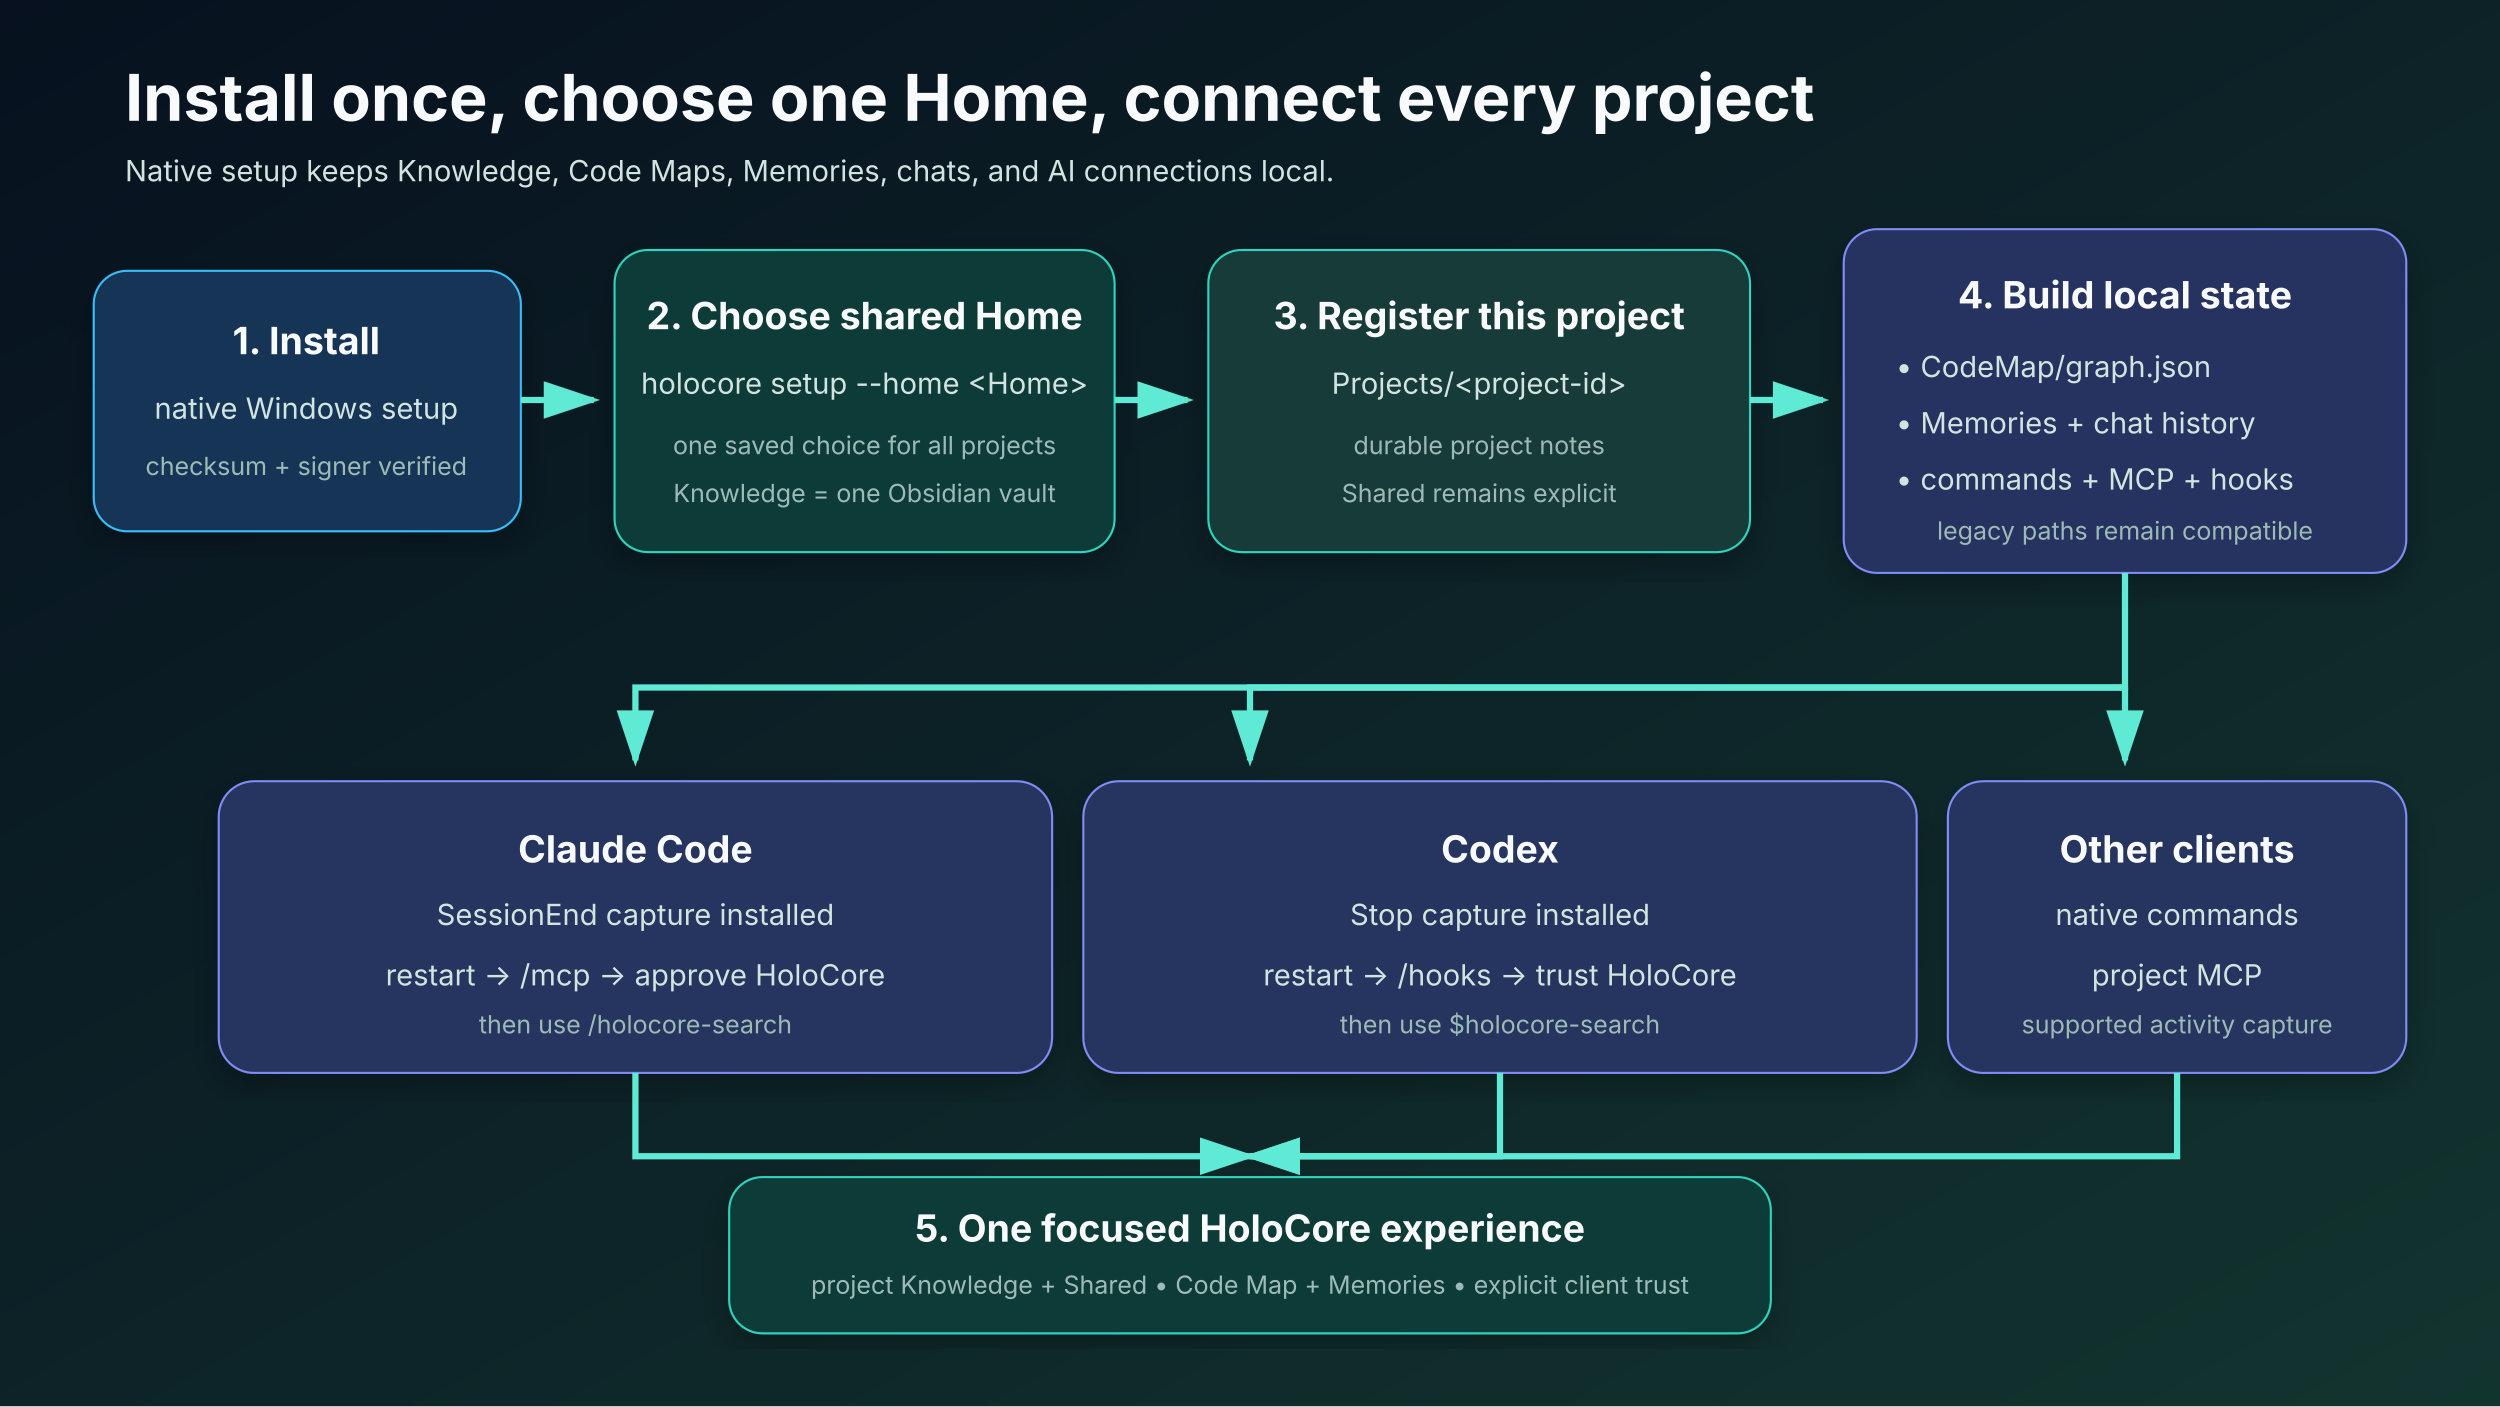
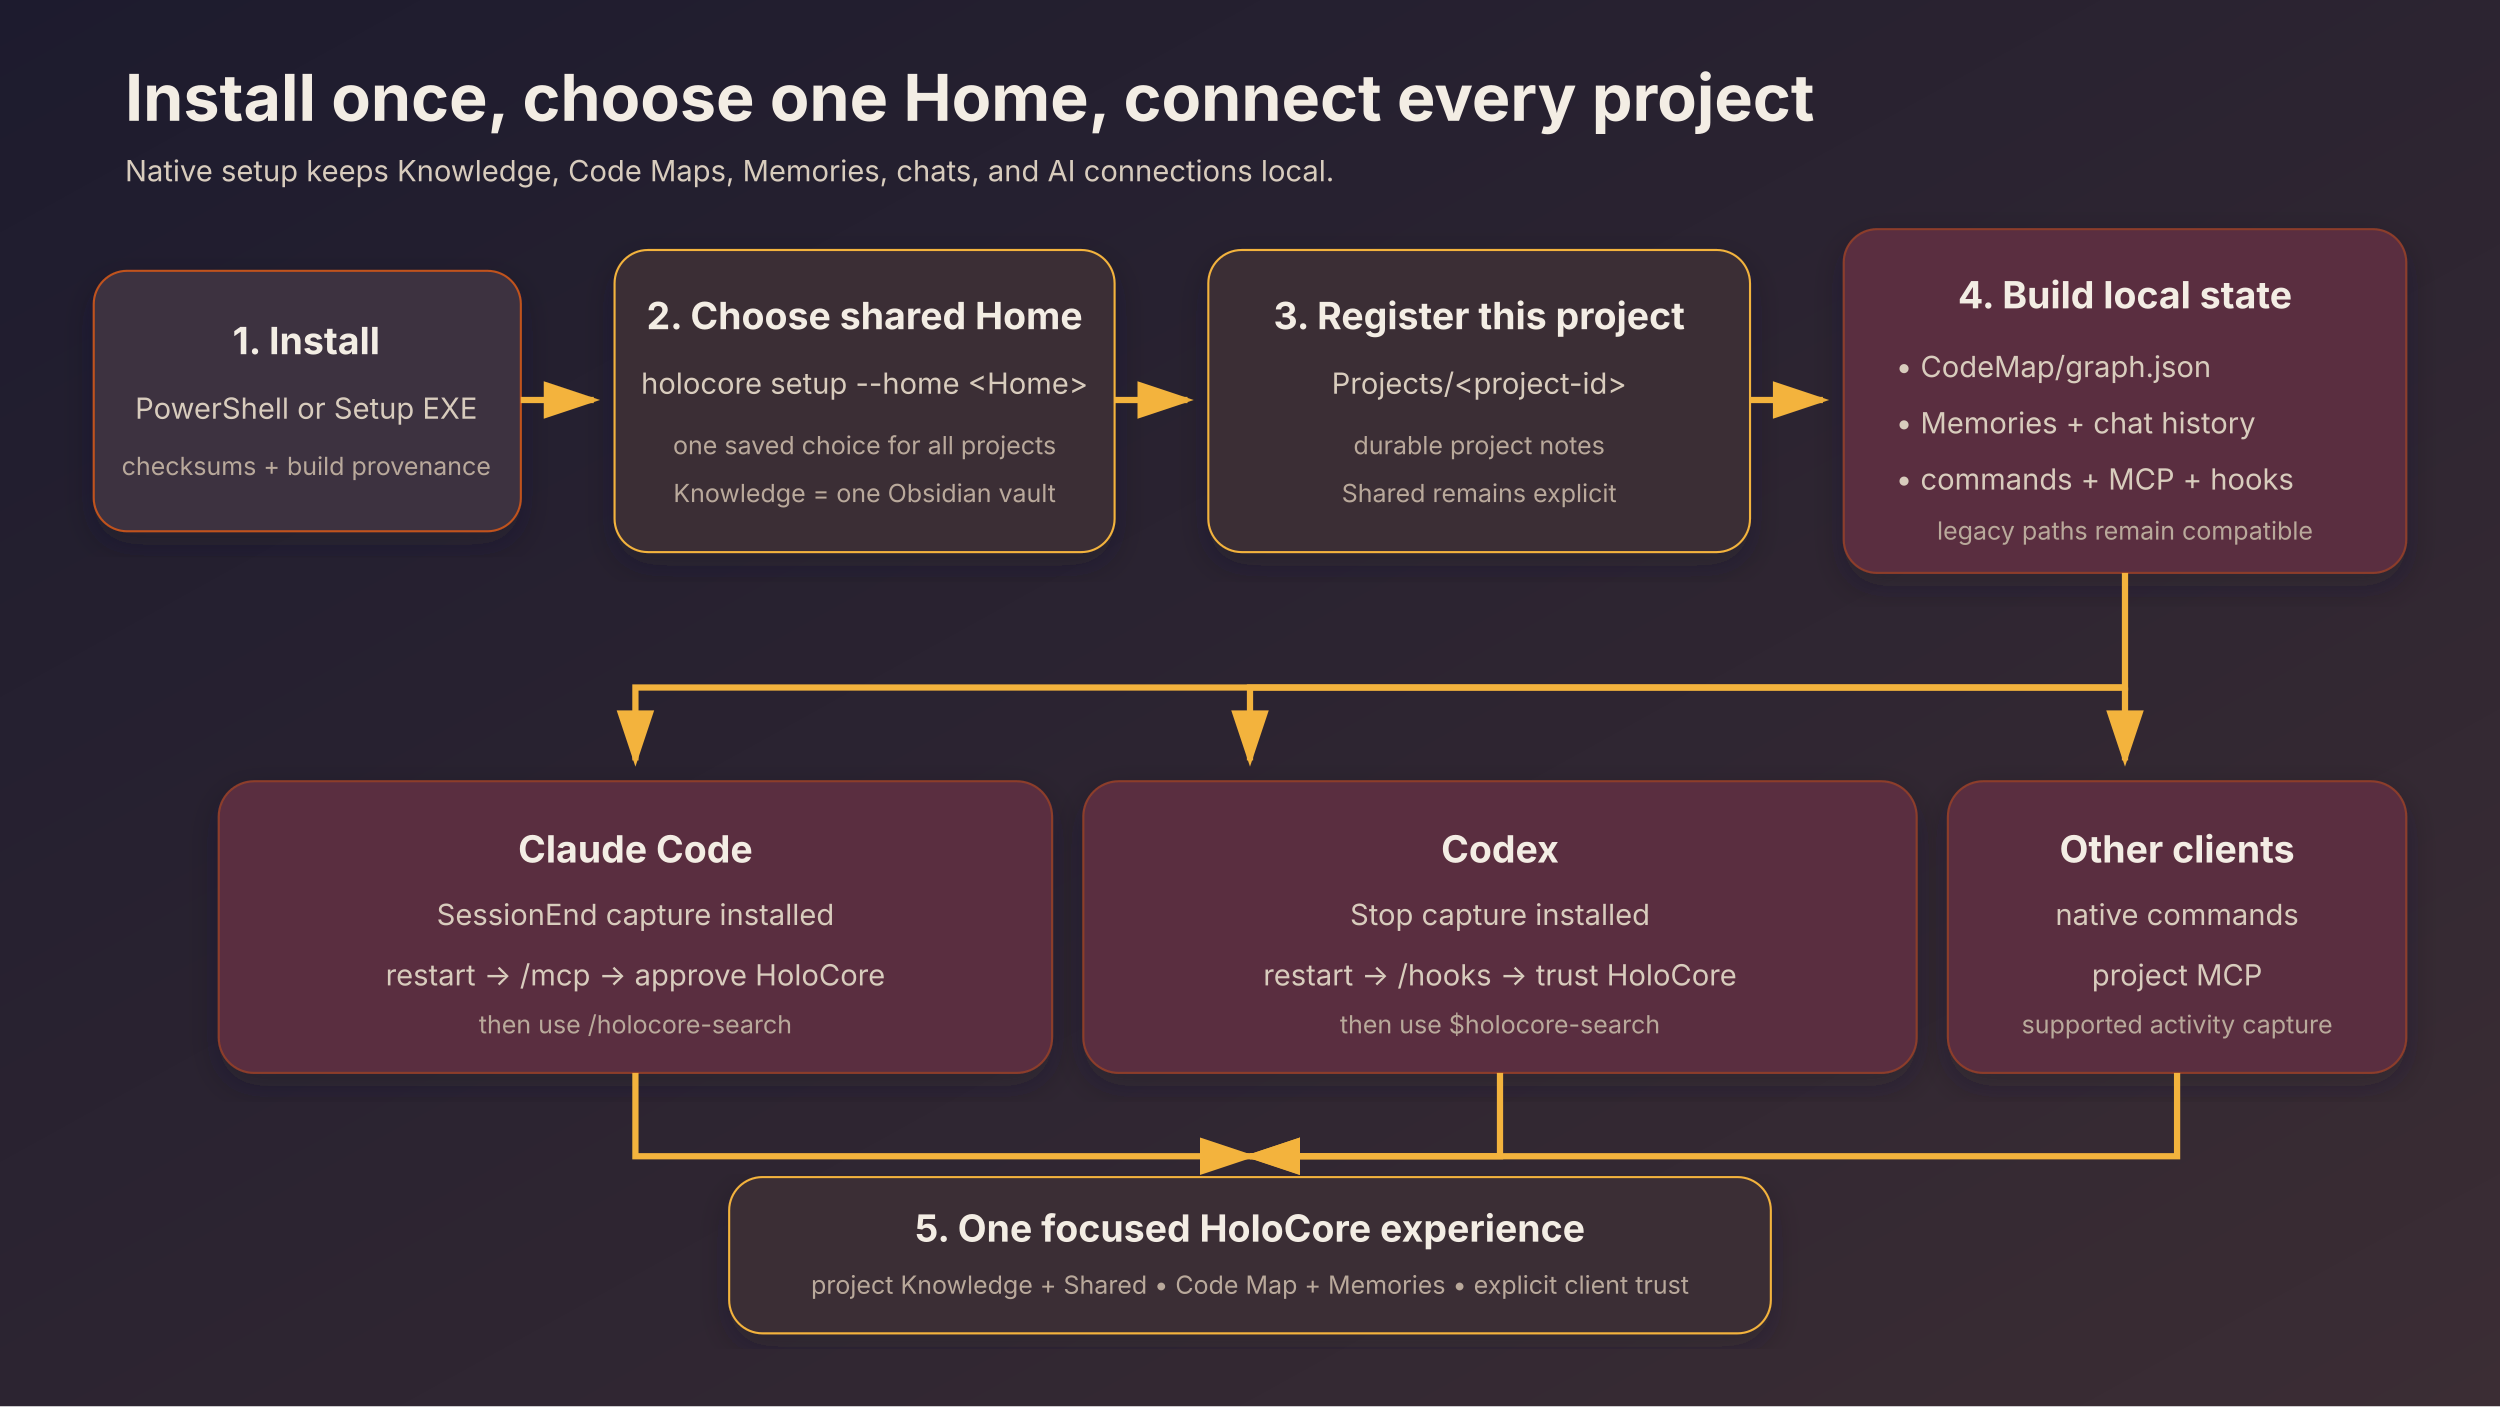
<svg xmlns="http://www.w3.org/2000/svg" width="1200" height="675" viewBox="0 0 1200 675" role="img" aria-labelledby="title desc">
  <defs>
    <linearGradient id="bg" x1="0" y1="0" x2="1" y2="1">
-       <stop stop-color="#07111f" />
-       <stop offset="1" stop-color="#12342f" />
+       <stop stop-color="#1D1B2E" />
+       <stop offset="1" stop-color="#3B2D34" />
    </linearGradient>
    <filter id="s">
-       <feDropShadow dx="0" dy="6" stdDeviation="8" flood-color="#000" flood-opacity=".28" />
+       <feDropShadow dx="0" dy="6" stdDeviation="8" flood-color="#1D1B2E" flood-opacity=".28" />
    </filter>
    <marker id="a" markerWidth="10" markerHeight="10" refX="8" refY="3" orient="auto">
-       <path d="M0 0L0 6L9 3z" fill="#5eead4" />
+       <path d="M0 0L0 6L9 3z" fill="#F3B33D" />
    </marker>
-     <style>.f{font-family:Inter,Segoe UI,Arial,sans-serif}.t{fill:#f8fafc;font-size:31px;font-weight:700}.h{fill:#f8fafc;font-size:18px;font-weight:700}.p{fill:#d1e4e0;font-size:14px}.n{fill:#9dbbb6;font-size:12px}.l{stroke:#5eead4;stroke-width:3;fill:none;marker-end:url(#a)}</style>
+     <style>.f{font-family:Inter,Segoe UI,Arial,sans-serif}.t{fill:#F3EDE4;font-size:31px;font-weight:700}.h{fill:#F3EDE4;font-size:18px;font-weight:700}.p{fill:#D8CCBD;font-size:14px}.n{fill:#B9A99B;font-size:12px}.l{stroke:#F3B33D;stroke-width:3;fill:none;marker-end:url(#a)}</style>
  </defs>
  <rect width="1200" height="675" fill="url(#bg)" />
  <text x="60" y="58" class="f t">Install once, choose one Home, connect every project</text>
  <text x="60" y="87" class="f p">Native setup keeps Knowledge, Code Maps, Memories, chats, and AI connections local.</text>
  <g filter="url(#s)">
-     <rect x="45" y="130" width="205" height="125" rx="16" fill="#173456" stroke="#38bdf8" />
+     <rect x="45" y="130" width="205" height="125" rx="16" fill="#3C3140" stroke="#C0521F" />
    <text x="147" y="170" text-anchor="middle" class="f h">1. Install</text>
-     <text x="147" y="201" text-anchor="middle" class="f p">native Windows setup</text>
-     <text x="147" y="228" text-anchor="middle" class="f n">checksum + signer verified</text>
+     <text x="147" y="201" text-anchor="middle" class="f p">PowerShell or Setup EXE</text>
+     <text x="147" y="228" text-anchor="middle" class="f n">checksums + build provenance</text>
  </g>
  <path d="M250 192H285" class="l" />
  <g filter="url(#s)">
-     <rect x="295" y="120" width="240" height="145" rx="16" fill="#113b39" stroke="#2dd4bf" />
+     <rect x="295" y="120" width="240" height="145" rx="16" fill="#3B2D34" stroke="#F3B33D" />
    <text x="415" y="158" text-anchor="middle" class="f h">2. Choose shared Home</text>
    <text x="415" y="189" text-anchor="middle" class="f p">holocore setup --home &lt;Home&gt;</text>
    <text x="415" y="218" text-anchor="middle" class="f n">one saved choice for all projects</text>
    <text x="415" y="241" text-anchor="middle" class="f n">Knowledge = one Obsidian vault</text>
  </g>
  <path d="M535 192H570" class="l" />
  <g filter="url(#s)">
-     <rect x="580" y="120" width="260" height="145" rx="16" fill="#193a37" stroke="#2dd4bf" />
+     <rect x="580" y="120" width="260" height="145" rx="16" fill="#3B2D34" stroke="#F3B33D" />
    <text x="710" y="158" text-anchor="middle" class="f h">3. Register this project</text>
    <text x="710" y="189" text-anchor="middle" class="f p">Projects/&lt;project-id&gt;</text>
    <text x="710" y="218" text-anchor="middle" class="f n">durable project notes</text>
    <text x="710" y="241" text-anchor="middle" class="f n">Shared remains explicit</text>
  </g>
  <path d="M840 192H875" class="l" />
  <g filter="url(#s)">
-     <rect x="885" y="110" width="270" height="165" rx="16" fill="#25325f" stroke="#818cf8" />
+     <rect x="885" y="110" width="270" height="165" rx="16" fill="#5A2E3F" stroke="#8D3E2C" />
    <text x="1020" y="148" text-anchor="middle" class="f h">4. Build local state</text>
    <text x="910" y="181" class="f p">• CodeMap/graph.json</text>
    <text x="910" y="208" class="f p">• Memories + chat history</text>
    <text x="910" y="235" class="f p">• commands + MCP + hooks</text>
    <text x="1020" y="259" text-anchor="middle" class="f n">legacy paths remain compatible</text>
  </g>
  <path d="M1020 275V330H305V365" class="l" />
  <path d="M1020 330H600V365" class="l" />
  <path d="M1020 330V365" class="l" />
  <g filter="url(#s)">
-     <rect x="105" y="375" width="400" height="140" rx="17" fill="#26345e" stroke="#818cf8" />
+     <rect x="105" y="375" width="400" height="140" rx="17" fill="#5A2E3F" stroke="#8D3E2C" />
    <text x="305" y="414" text-anchor="middle" class="f h">Claude Code</text>
    <text x="305" y="444" text-anchor="middle" class="f p">SessionEnd capture installed</text>
    <text x="305" y="473" text-anchor="middle" class="f p">restart → /mcp → approve HoloCore</text>
    <text x="305" y="496" text-anchor="middle" class="f n">then use /holocore-search</text>
  </g>
  <g filter="url(#s)">
-     <rect x="520" y="375" width="400" height="140" rx="17" fill="#26345e" stroke="#818cf8" />
+     <rect x="520" y="375" width="400" height="140" rx="17" fill="#5A2E3F" stroke="#8D3E2C" />
    <text x="720" y="414" text-anchor="middle" class="f h">Codex</text>
    <text x="720" y="444" text-anchor="middle" class="f p">Stop capture installed</text>
    <text x="720" y="473" text-anchor="middle" class="f p">restart → /hooks → trust HoloCore</text>
    <text x="720" y="496" text-anchor="middle" class="f n">then use $holocore-search</text>
  </g>
  <g filter="url(#s)">
-     <rect x="935" y="375" width="220" height="140" rx="17" fill="#26345e" stroke="#818cf8" />
+     <rect x="935" y="375" width="220" height="140" rx="17" fill="#5A2E3F" stroke="#8D3E2C" />
    <text x="1045" y="414" text-anchor="middle" class="f h">Other clients</text>
    <text x="1045" y="444" text-anchor="middle" class="f p">native commands</text>
    <text x="1045" y="473" text-anchor="middle" class="f p">project MCP</text>
    <text x="1045" y="496" text-anchor="middle" class="f n">supported activity capture</text>
  </g>
  <path d="M305 515V555H600" class="l" />
  <path d="M720 515V555H600" class="l" />
  <path d="M1045 515V555H600" class="l" />
  <g filter="url(#s)">
-     <rect x="350" y="565" width="500" height="75" rx="16" fill="#113b39" stroke="#2dd4bf" />
+     <rect x="350" y="565" width="500" height="75" rx="16" fill="#3B2D34" stroke="#F3B33D" />
    <text x="600" y="596" text-anchor="middle" class="f h">5. One focused HoloCore experience</text>
    <text x="600" y="621" text-anchor="middle" class="f n">project Knowledge + Shared • Code Map + Memories • explicit client trust</text>
  </g>
</svg>
